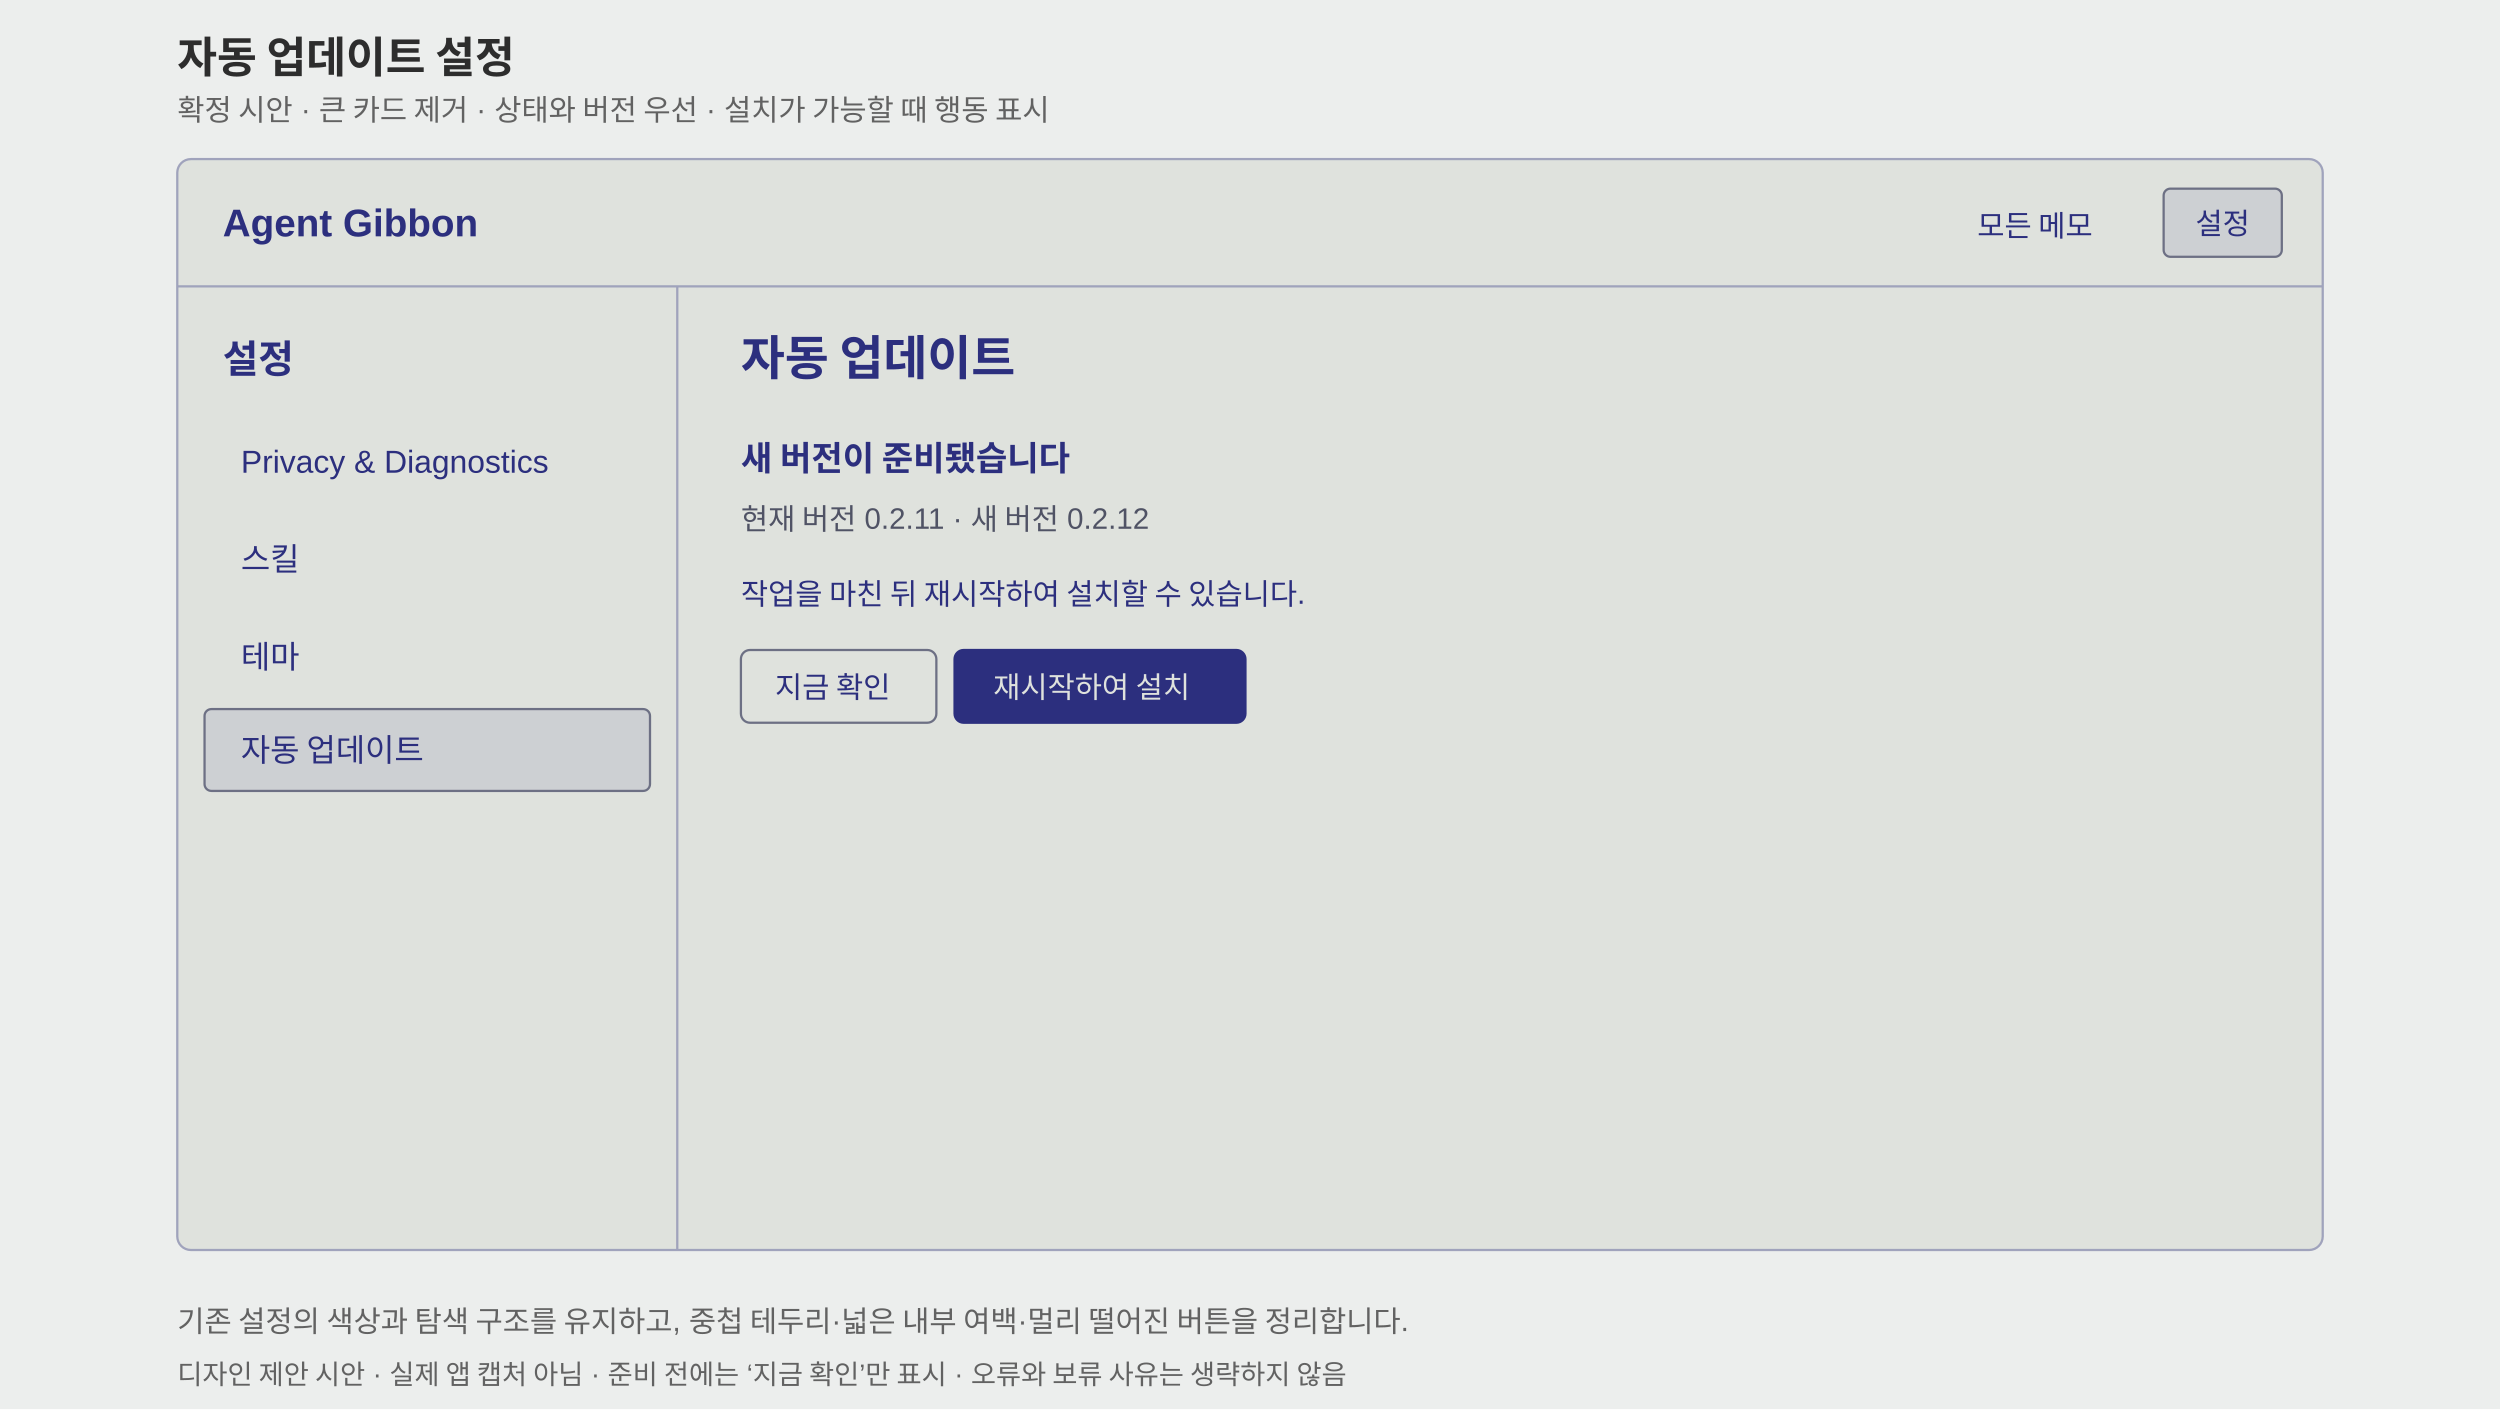
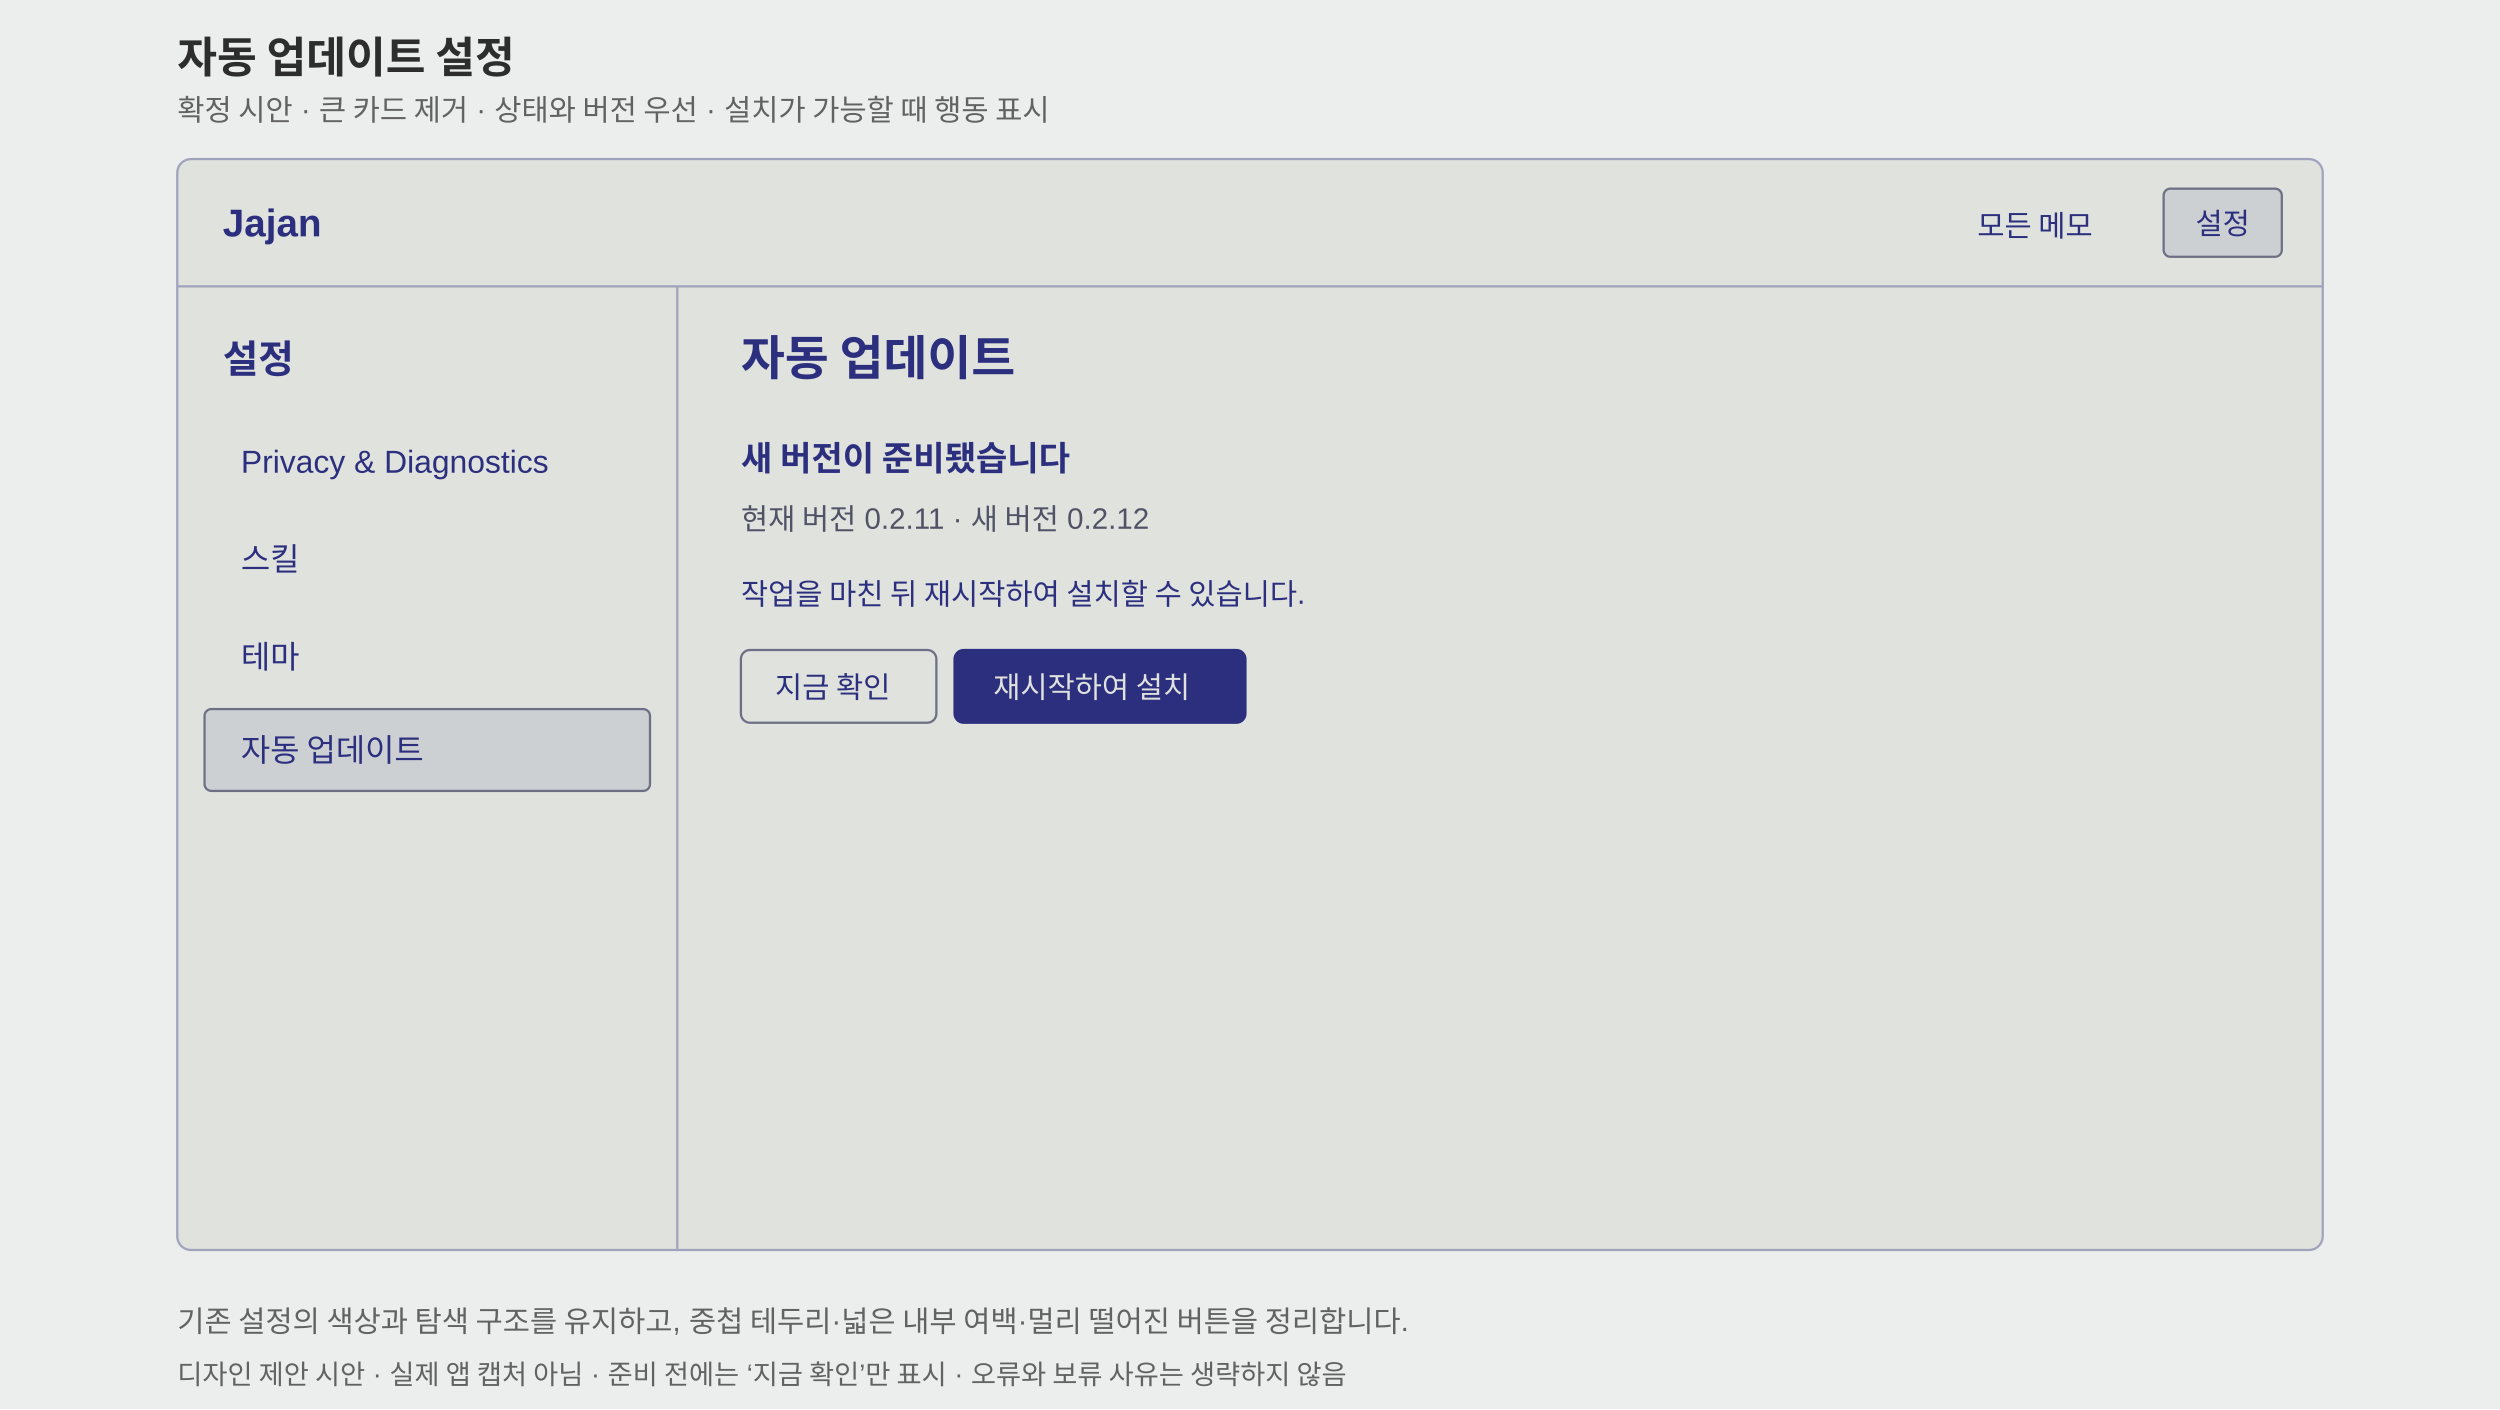
<svg xmlns="http://www.w3.org/2000/svg" width="1100" height="620" viewBox="0 0 1100 620">
  <style>text{font-family:'Apple SD Gothic Neo',Arial,sans-serif;fill:#2c2f7e}.muted{fill:#505365}</style>
  <rect width="1100" height="620" fill="#eceeed" />
  <text x="78" y="32" font-size="19" font-weight="600" style="fill:#2d2d2d">자동 업데이트 설정</text>
  <text x="78" y="53" font-size="13" style="fill:#626262">확정 시안 · 큰 카드 제거 · 상태와 버전 우선 · 설치가 가능할 때 행동 표시</text>
  <rect x="78" y="70" width="944" height="480" rx="6" fill="#dfe2dd" stroke="#a0a3bc" />
-   <text x="98" y="104" font-size="17" font-weight="600">Agent Gibbon</text>
+   <text x="98" y="104" font-size="17" font-weight="600">Jajan</text>
  <text x="870" y="104" font-size="13">모든 메모</text>
  <rect x="952" y="83" width="52" height="30" rx="3" fill="#cdd0d3" stroke="#6d7084" />
  <text x="966" y="103" font-size="13">설정</text>
  <path d="M78 126H1022 M298 126V550" stroke="#a0a3bc" />
  <text x="98" y="164" font-size="17" font-weight="600">설정</text>
  <text x="106" y="208" font-size="14">Privacy &amp; Diagnostics</text>
  <text x="106" y="251" font-size="14">스킬</text>
  <text x="106" y="294" font-size="14">테마</text>
  <rect x="90" y="312" width="196" height="36" rx="3" fill="#cdd0d3" stroke="#6d7084" />
  <text x="106" y="335" font-size="14">자동 업데이트</text>
  <text x="326" y="165" font-size="21" font-weight="600">자동 업데이트</text>
  <text x="326" y="207" font-size="15" font-weight="600">새 버전이 준비됐습니다</text>
  <text x="326" y="233" font-size="13" class="muted">현재 버전 0.2.11 · 새 버전 0.2.12</text>
  <text x="326" y="266" font-size="13">작업을 마친 뒤 재시작하여 설치할 수 있습니다.</text>
  <rect x="326" y="286" width="86" height="32" rx="4" fill="#dfe2dd" stroke="#6d7084" />
  <text x="341" y="307" font-size="13">지금 확인</text>
  <rect x="420" y="286" width="128" height="32" rx="4" fill="#2c2f7e" stroke="#2c2f7e" />
  <text x="437" y="307" font-size="13" style="fill:#dfe2dd">재시작하여 설치</text>
  <text x="78" y="586" font-size="13" style="fill:#626262">기존 설정의 색상과 탐색 구조를 유지하고, 중첩 테두리·넓은 내부 여백·멀리 떨어진 버튼을 정리합니다.</text>
  <text x="78" y="609" font-size="12" style="fill:#626262">디자인 제안 시안 · 실제 앱 캡처 아님 · 준비 전에는 ‘지금 확인’만 표시 · 오류와 보류 사유는 생략하지 않음</text>
</svg>
